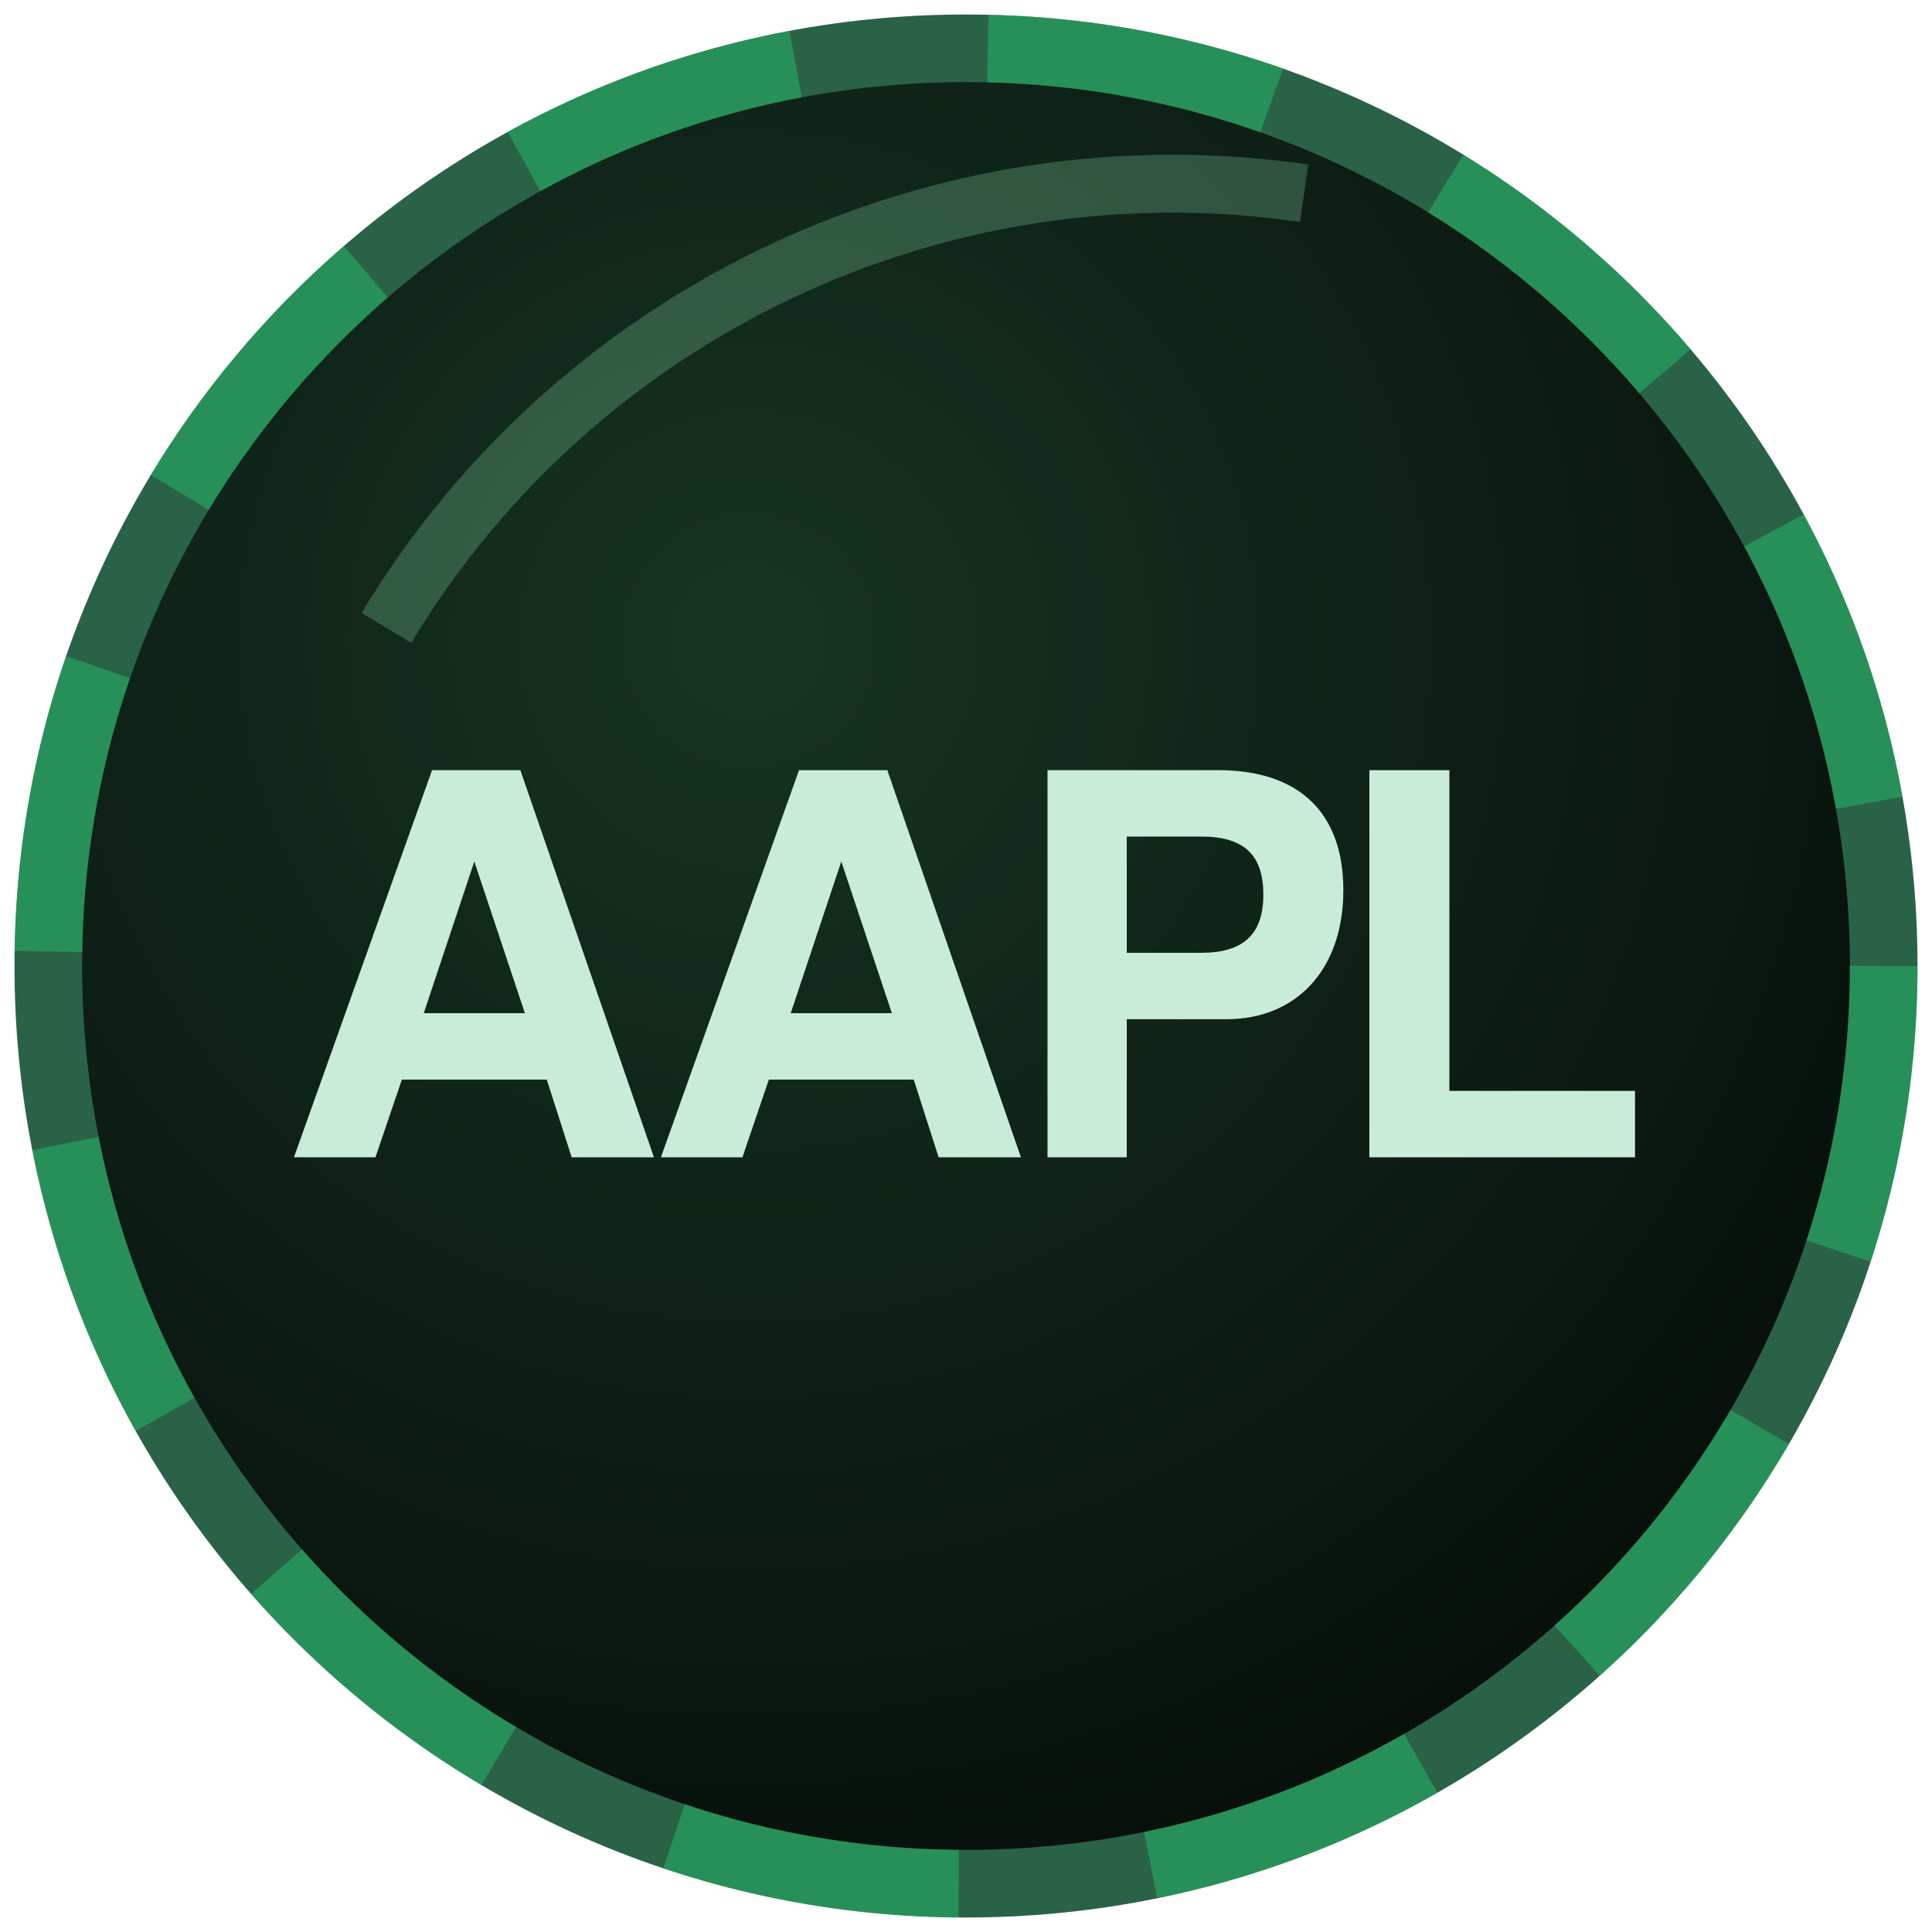
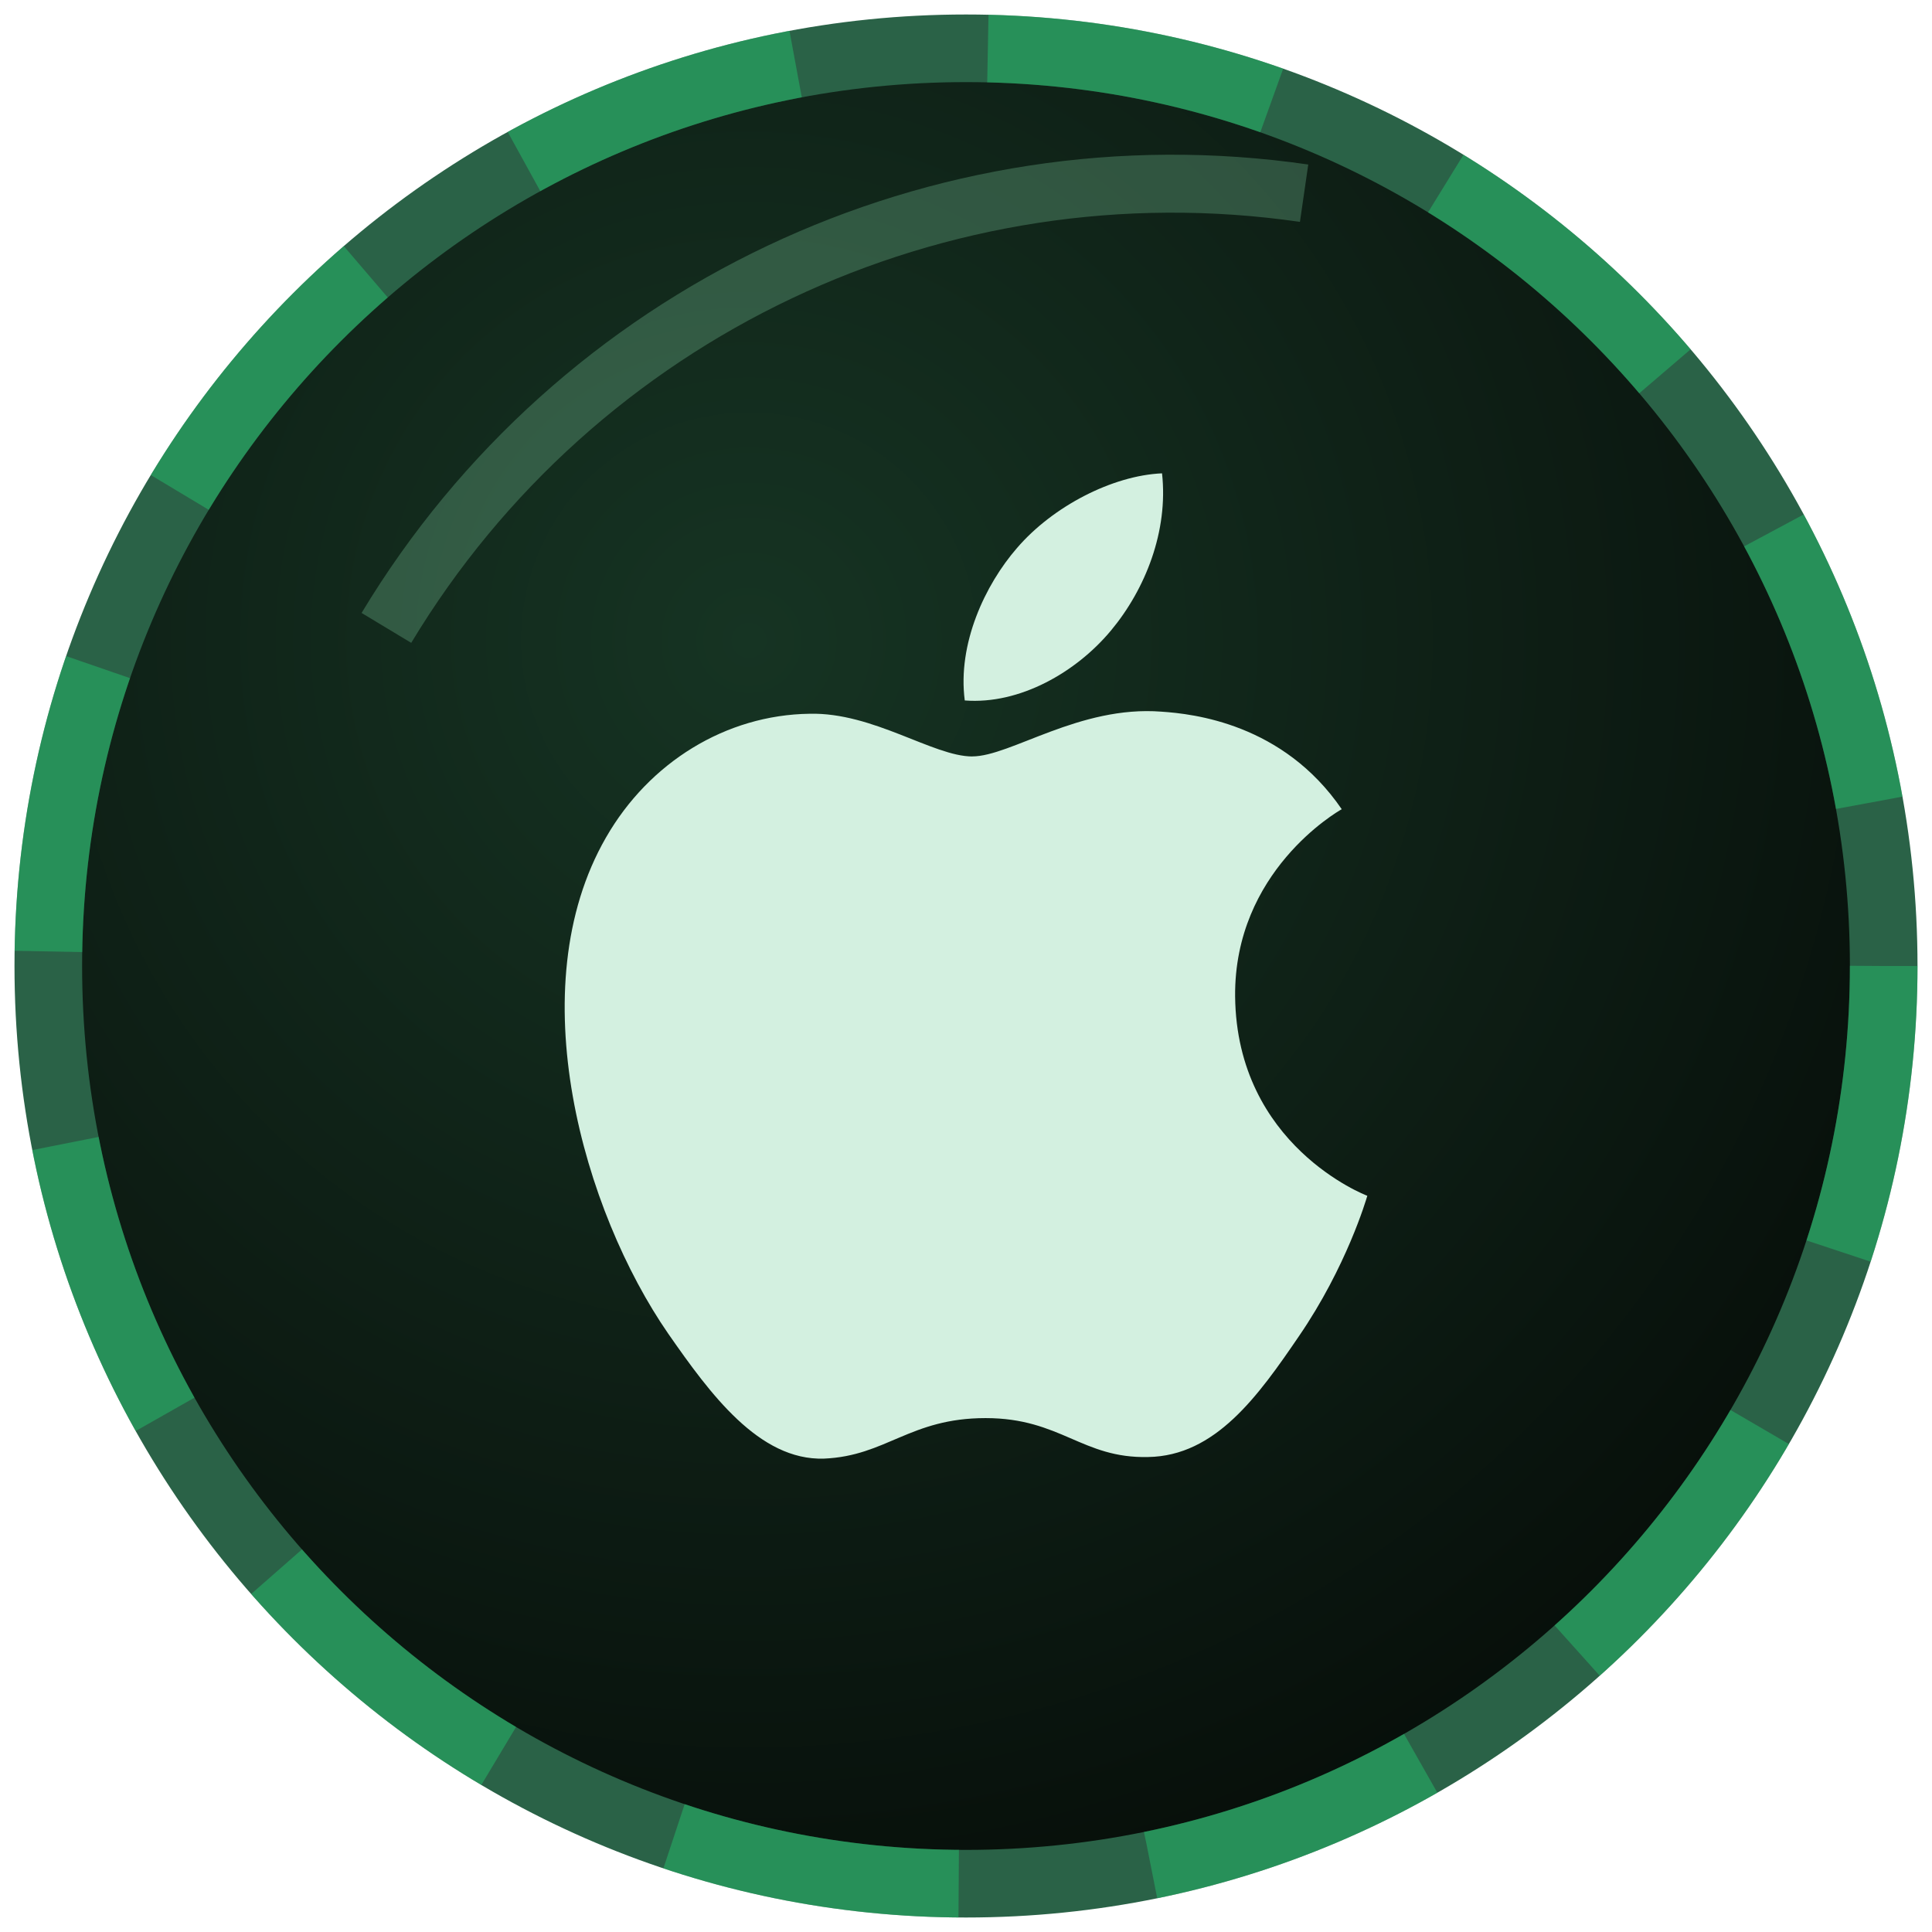
<svg xmlns="http://www.w3.org/2000/svg" viewBox="0 0 40 40" role="img" aria-label="AAPL">
  <defs>
    <radialGradient id="g" cx="38%" cy="32%" r="72%">
      <stop offset="0%" stop-color="#163423" />
      <stop offset="70%" stop-color="#0c1a12" />
      <stop offset="100%" stop-color="#070f0a" />
    </radialGradient>
  </defs>
  <circle cx="20" cy="20" r="19" fill="url(#g)" stroke="#2a6247" stroke-width="1.4" />
  <circle cx="20" cy="20" r="19" fill="none" stroke="#23c76f" stroke-width="1.4" stroke-dasharray="6 4" opacity="0.45" />
  <path d="M8 13 A19 19 0 0 1 27 4" stroke="#86d8a8" stroke-width="1.2" fill="none" opacity="0.28" />
-   <text x="20" y="20" dy="0.36em" text-anchor="middle" font-family="'Helvetica Neue',Helvetica,Arial,sans-serif" font-weight="700" font-size="11" letter-spacing="-0.5" fill="#c9ecd8">AAPL</text>
+   <g transform="translate(9.8 9.8) scale(0.85)" fill="#d3f0e0">
+     <path d="M12.152 6.896c-.948 0-2.415-1.078-3.96-1.04-2.04.027-3.91 1.183-4.961 3.014-2.117 3.675-.546 9.103 1.519 12.09 1.013 1.454 2.208 3.09 3.792 3.039 1.52-.065 2.09-.987 3.935-.987 1.831 0 2.35.987 3.96.948 1.637-.026 2.676-1.48 3.676-2.948 1.156-1.688 1.636-3.325 1.662-3.415-.039-.013-3.182-1.221-3.22-4.857-.026-3.04 2.48-4.494 2.597-4.559-1.429-2.09-3.623-2.324-4.39-2.376-2-.156-3.675 1.09-4.61 1.09zM15.53 3.83c.843-1.012 1.4-2.427 1.245-3.83-1.207.052-2.662.805-3.532 1.818-.78.896-1.454 2.338-1.273 3.714 1.338.104 2.715-.688 3.559-1.701" />
+   </g>
</svg>
